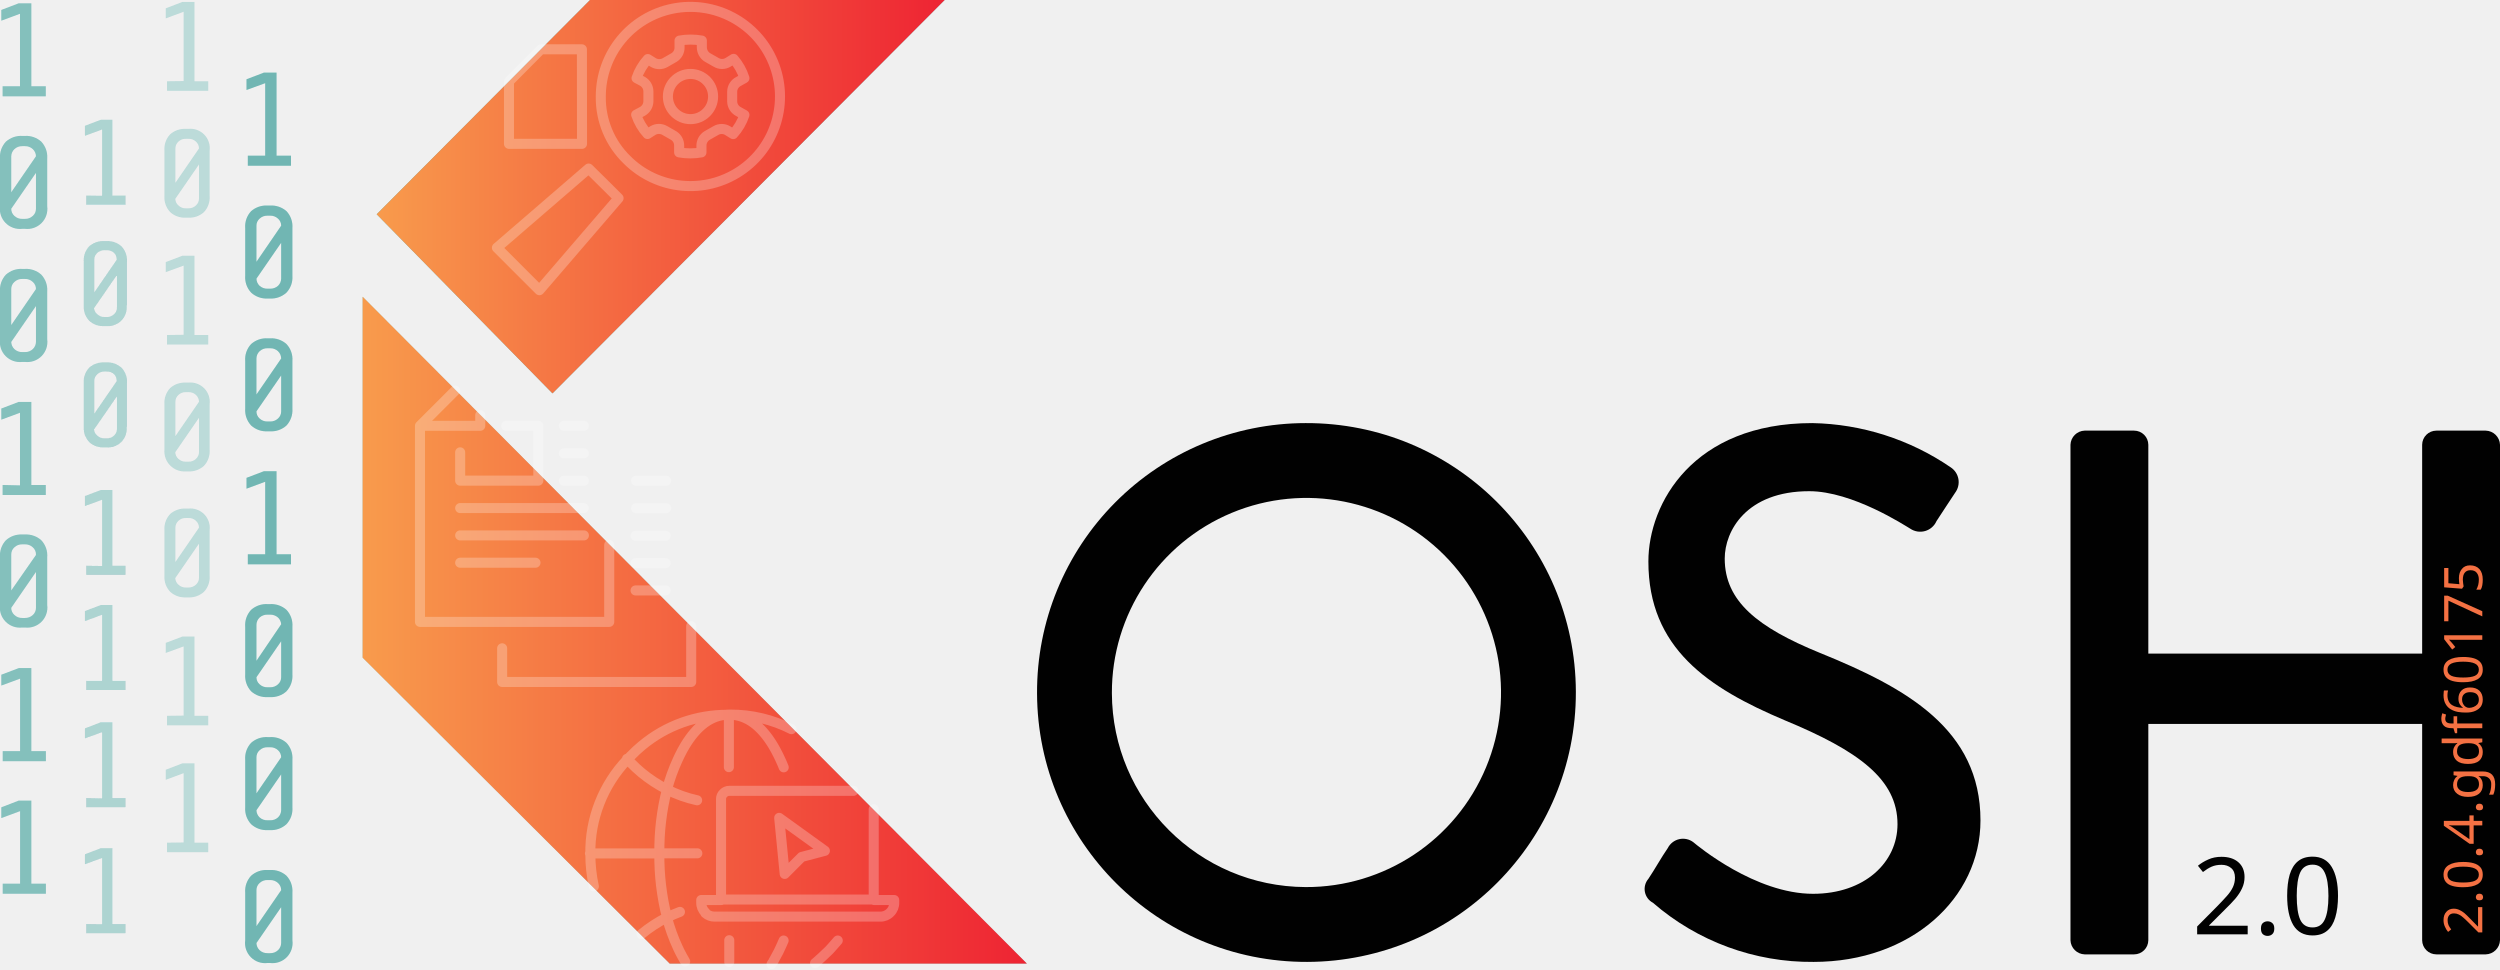
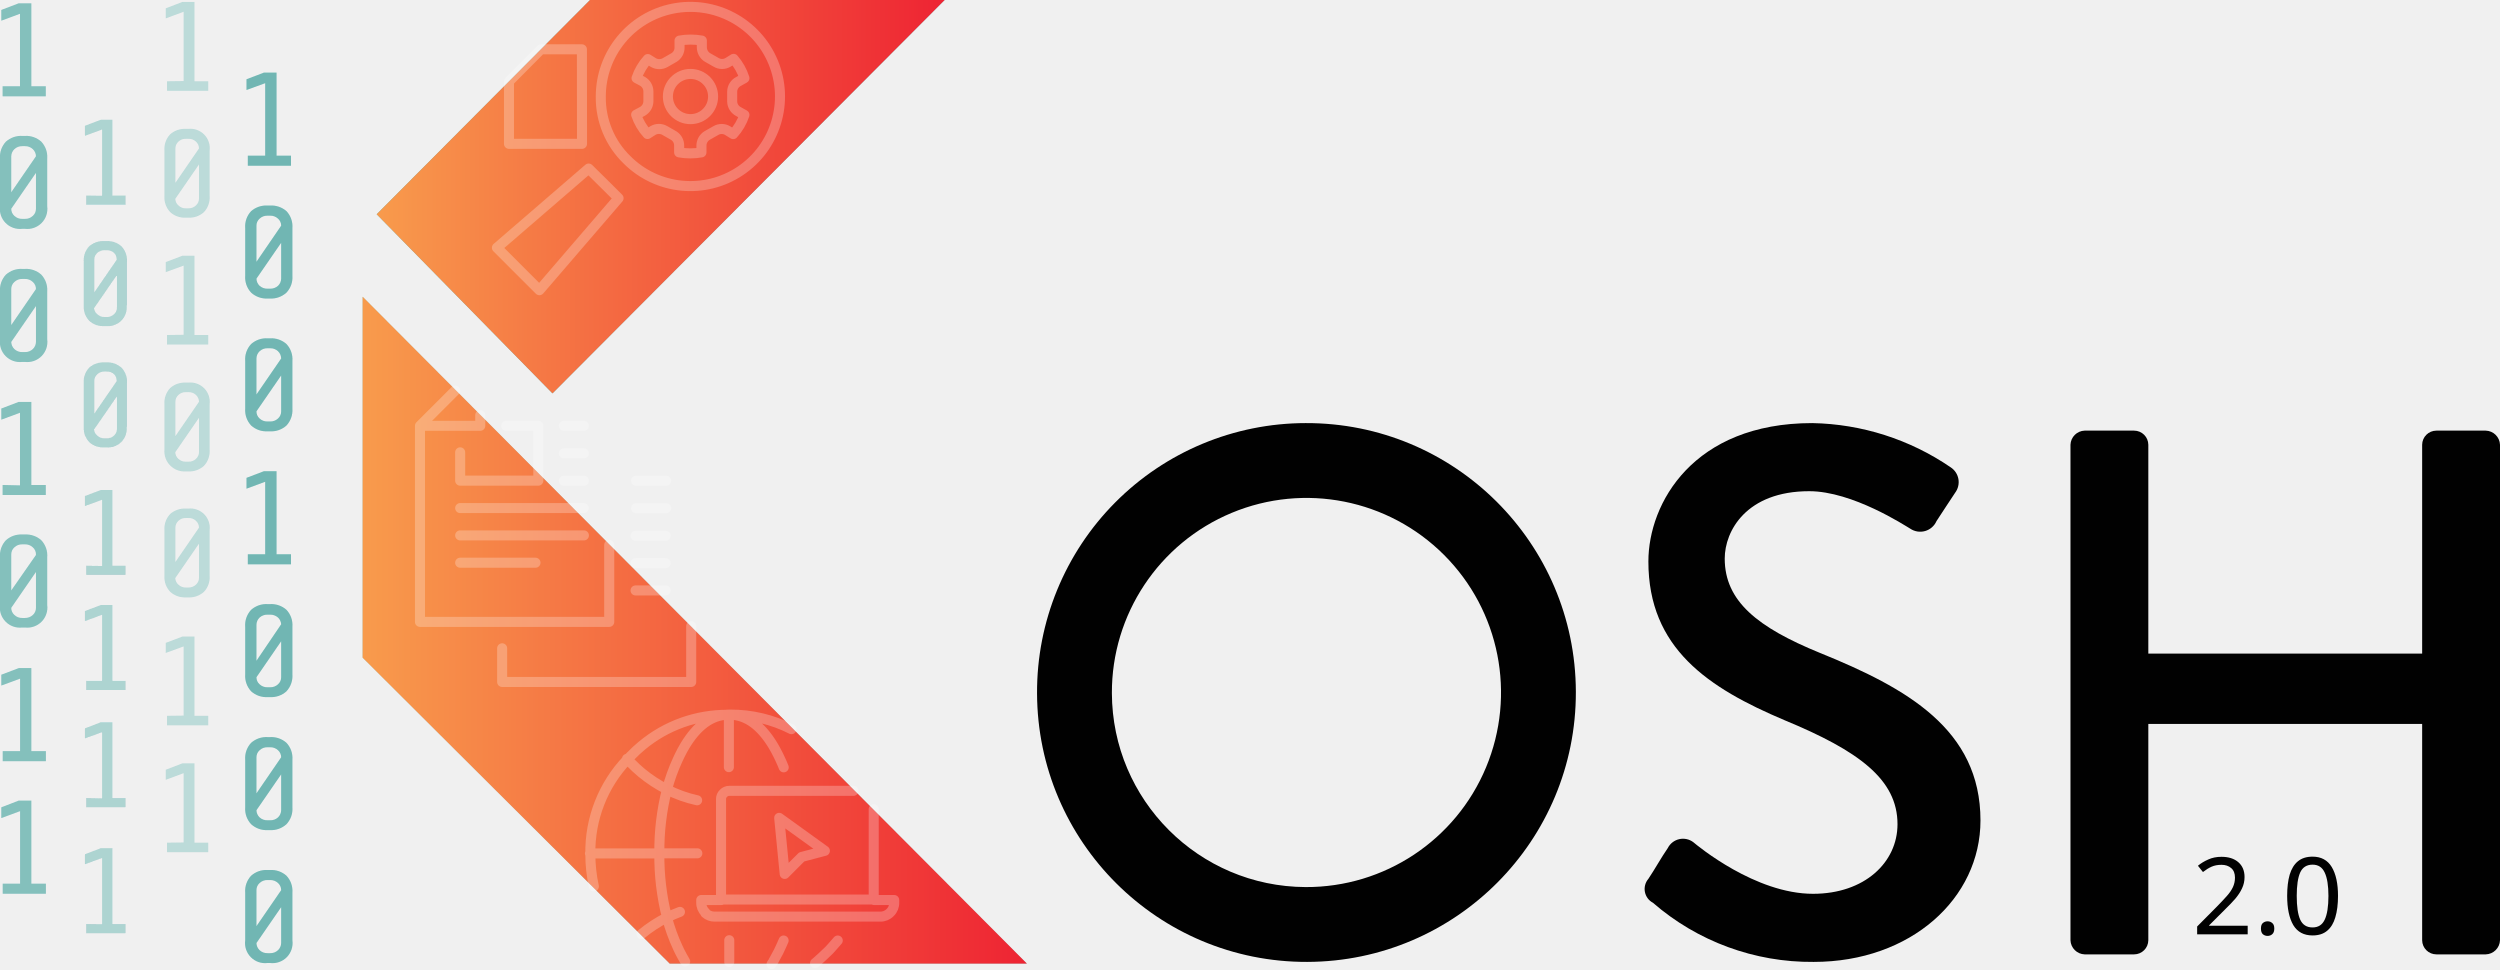
<svg xmlns="http://www.w3.org/2000/svg" xmlns:xlink="http://www.w3.org/1999/xlink" viewBox="0 0 248.88 96.48" version="1.1" id="svg4966">
  <defs id="defs4779">
    <style id="style4771">.cls-1{isolation:isolate;}.cls-2{fill:#010101;}.cls-10,.cls-12,.cls-3{fill:#afdedc;}.cls-10,.cls-11,.cls-12,.cls-13,.cls-3,.cls-9{mix-blend-mode:multiply;}.cls-4{fill:url(#New_Gradient_Swatch_copy_3);}.cls-5{fill:url(#New_Gradient_Swatch_copy_3-2);}.cls-6{opacity:0.25;}.cls-7,.cls-8{fill:none;stroke:#fff;stroke-linecap:round;stroke-linejoin:round;}.cls-7{fill-rule:evenodd;}.cls-10{opacity:0.7;}.cls-11,.cls-12{opacity:0.5;}.cls-13{opacity:0.65;}</style>
    <linearGradient id="New_Gradient_Swatch_copy_3" x1="37.5" y1="19.58" x2="94.04" y2="19.58" gradientUnits="userSpaceOnUse">
      <stop offset="0" stop-color="#f89b4c" id="stop4773" />
      <stop offset="1" stop-color="#ee2433" id="stop4775" />
    </linearGradient>
    <linearGradient id="New_Gradient_Swatch_copy_3-2" x1="36.1" y1="62.73" x2="102.23" y2="62.73" xlink:href="#New_Gradient_Swatch_copy_3" />
    <linearGradient xlink:href="#New_Gradient_Swatch_copy_3" id="linearGradient4972" gradientUnits="userSpaceOnUse" x1="37.5" y1="19.58" x2="94.04" y2="19.58" />
  </defs>
  <path class="cls-2" d="m 129.98,42.12 a 26.82,26.82 0 1 1 -26.74,26.89 26.77,26.77 0 0 1 26.74,-26.89 z m 0,46.19 a 19.37,19.37 0 1 0 -19.29,-19.3 19.37,19.37 0 0 0 19.29,19.3 z" id="path4781" style="isolation:isolate;fill:#010101" />
  <path class="cls-2" d="m 164.1,87.49 c 0.67,-1 1.26,-2.09 1.93,-3.06 a 1.7,1.7 0 0 1 2.54,-0.59 c 0.44,0.37 6.18,5.14 11.92,5.14 5.14,0 8.41,-3.13 8.41,-6.93 0,-4.47 -3.87,-7.3 -11.24,-10.35 -7.6,-3.21 -13.56,-7.16 -13.56,-15.8 0,-5.81 4.47,-13.78 16.31,-13.78 a 25.21,25.21 0 0 1 13.78,4.4 1.76,1.76 0 0 1 0.45,2.53 c -0.6,0.89 -1.27,1.94 -1.86,2.83 a 1.77,1.77 0 0 1 -2.61,0.75 c -0.52,-0.3 -5.74,-3.73 -10.06,-3.73 -6.25,0 -8.41,3.95 -8.41,6.71 0,4.24 3.27,6.85 9.46,9.38 8.64,3.5 16,7.6 16,16.69 0,7.75 -6.92,14.08 -16.61,14.08 a 24.07,24.07 0 0 1 -16,-5.89 1.55,1.55 0 0 1 -0.45,-2.38 z" id="path4783" style="isolation:isolate;fill:#010101" />
  <polygon class="cls-3" points="36.1,29.54 36.1,65.47 66.67,95.93 102.23,95.93 " id="polygon4793" style="isolation:isolate;mix-blend-mode:multiply;fill:#afdedc" />
  <polygon class="cls-3" points="55,39.16 94.04,0 58.74,0 37.5,21.33 " id="polygon4795" style="isolation:isolate;mix-blend-mode:multiply;fill:#afdedc" />
  <polygon class="cls-3" points="55,39.16 94.04,0 58.74,0 37.5,21.33 " id="polygon4797" style="isolation:isolate;mix-blend-mode:multiply;fill:#afdedc" />
  <polygon class="cls-4" points="55,39.16 94.04,0 58.74,0 37.5,21.33 " id="polygon4799" style="isolation:isolate;fill:url(#linearGradient4972)" />
  <polygon class="cls-5" points="36.1,29.54 36.1,65.47 66.67,95.93 102.23,95.93 " id="polygon4801" style="isolation:isolate;fill:url(#New_Gradient_Swatch_copy_3-2)" />
  <g class="cls-6" id="g4805" style="opacity:0.25;isolation:isolate">
    <path class="cls-7" d="m 140,443.25 v 2.82 h 7.78 v -5.46 h -3.2 m 7.74,5.47 h -2 m 0,-2.73 h 2 m 0,-2.74 h -2 M 140,448.8 h 12.3 M 142,439.55 v 1.06 h -6 v 19.52 h 18.84 v -7.67 M 136,440.61 l 3.51,-3.51 m 18,11.71 h 3 m 0,-2.73 h -3 m -13.33,16.68 v 3.35 H 163 v -5.56 m -23,-6.31 h 7.5 m 4.82,-2.72 H 140 m 20.46,5.48 h -3 m 0,-2.72 h 3 m 0,-2.72 h -3" transform="translate(-94.19,-398.22)" id="path4803" style="fill:none;fill-rule:evenodd;stroke:#ffffff;stroke-linecap:round;stroke-linejoin:round" />
  </g>
  <g class="cls-6" id="g4815" style="opacity:0.25;isolation:isolate">
    <polygon class="cls-8" points="50.67,8.11 50.67,14.32 57.94,14.32 57.93,4.91 53.85,4.91 " id="polygon4807" style="fill:none;stroke:#ffffff;stroke-linecap:round;stroke-linejoin:round" />
    <path class="cls-8" d="m 154.27,416.46 -1.48,-1.46 -9.13,7.88 v 0 l 4.23,4.23 v 0 l 7.88,-9.16 z" transform="translate(-94.19,-398.22)" id="path4809" style="fill:none;stroke:#ffffff;stroke-linecap:round;stroke-linejoin:round" />
    <path class="cls-8" d="m 156.62,414.14 a 8.92,8.92 0 1 0 -2.62,-6.31 8.6,8.6 0 0 0 2.62,6.31 z m 1.54,-7.82 -0.6,-0.32 a 5.42,5.42 0 0 1 1.12,-1.9 l 0.56,0.35 a 1.17,1.17 0 0 0 1.17,0 l 0.89,-0.51 a 1.15,1.15 0 0 0 0.54,-1 v -0.68 a 6.21,6.21 0 0 1 2.22,0 v 0.67 a 1.19,1.19 0 0 0 0.55,1 l 0.88,0.5 a 1.15,1.15 0 0 0 1.17,0 l 0.56,-0.35 a 5.4,5.4 0 0 1 1.08,1.92 l -0.59,0.33 a 1.16,1.16 0 0 0 -0.63,1 v 1 a 1.16,1.16 0 0 0 0.63,1 l 0.59,0.33 a 5.4,5.4 0 0 1 -1.12,1.91 l -0.56,-0.35 a 1.15,1.15 0 0 0 -1.17,0 l -0.88,0.5 a 1.18,1.18 0 0 0 -0.55,1 v 0.67 a 6.21,6.21 0 0 1 -2.22,0 v -0.67 a 1.15,1.15 0 0 0 -0.54,-1 l -0.89,-0.51 a 1.17,1.17 0 0 0 -1.17,0 l -0.55,0.35 a 5.38,5.38 0 0 1 -1.13,-1.92 l 0.6,-0.32 a 1.17,1.17 0 0 0 0.62,-1 v -1 a 1.17,1.17 0 0 0 -0.58,-1 z" transform="translate(-94.19,-398.22)" id="path4811" style="fill:none;stroke:#ffffff;stroke-linecap:round;stroke-linejoin:round" />
    <path class="cls-8" d="m 162.93,410.08 a 2.25,2.25 0 0 0 2.25,-2.25 2.25,2.25 0 1 0 -4.5,0 2.25,2.25 0 0 0 2.25,2.25 z" transform="translate(-94.19,-398.22)" id="path4813" style="fill:none;stroke:#ffffff;stroke-linecap:round;stroke-linejoin:round" />
  </g>
  <g class="cls-6" id="g4819" style="opacity:0.25;isolation:isolate">
    <path class="cls-7" d="m 166.75,474.59 v -5.22 h -0.16 c -1.6,0.06 -3,1.09 -4.2,3.07 -0.18,0.3 -0.36,0.63 -0.54,1 l -0.18,0.38 a 18.09,18.09 0 0 0 -1.08,3 12.61,12.61 0 0 0 3,1.07 m 3.14,-8.53 h 0.16 a 13.34,13.34 0 0 1 6.09,1.45 m 6.17,6.14 h -12.37 a 0.79,0.79 0 0 0 -0.57,0.25 0.76,0.76 0 0 0 -0.24,0.57 v 10 h 15.2 v -9 m -7.17,4.76 -1.69,1.69 -0.55,-5.58 4.55,3.28 z m -7.05,-14.16 c 1.6,0.06 3,1.09 4.2,3.07 0.18,0.3 0.36,0.63 0.54,1 l 0.18,0.38 c 0.12,0.26 0.24,0.52 0.34,0.79 m -18.9,11.85 a 14.8,14.8 0 0 1 -0.35,-3.23 v 0 a 13.32,13.32 0 0 1 3.68,-9.4 l 0.37,-0.38 a 14.06,14.06 0 0 1 1.08,-1 13.22,13.22 0 0 1 8.54,-3.07 M 161.88,489 a 12.26,12.26 0 0 0 -1.29,0.56 17.67,17.67 0 0 0 1.08,3 l 0.18,0.38 c 0.18,0.35 0.36,0.68 0.55,1 m -4.35,-2.73 a 13.68,13.68 0 0 1 2.54,-1.66 24.73,24.73 0 0 1 -0.76,-6.37 h -6.91 m 7.67,-6.38 a 24.78,24.78 0 0 0 -0.76,6.37 h 3.78 m -7,-9.41 0.37,0.39 a 14.06,14.06 0 0 0 1.08,1 13.68,13.68 0 0 0 2.54,1.66 m 10.4,17.39 0.08,-0.12 a 0.41,0.41 0 0 1 0.07,-0.11 q 0.27,-0.47 0.54,-1 l 0.18,-0.38 c 0.12,-0.24 0.22,-0.49 0.33,-0.74 m 5.39,0 c -0.21,0.25 -0.43,0.5 -0.65,0.74 -0.22,0.24 -0.24,0.26 -0.37,0.38 q -0.53,0.52 -1.08,1 l -0.16,0.13 M 166,487.82 h -2 v 0.24 a 1.31,1.31 0 0 0 0.41,1 v 0.06 a 1.34,1.34 0 0 0 0.92,0.35 h 16.48 a 1.32,1.32 0 0 0 1,-0.41 1.3,1.3 0 0 0 0.4,-1 v -0.24 h -2 m -14.42,4 V 494" transform="translate(-94.19,-398.22)" id="path4817" style="fill:none;fill-rule:evenodd;stroke:#ffffff;stroke-linecap:round;stroke-linejoin:round" />
  </g>
  <g class="cls-9" id="g4835" style="isolation:isolate;mix-blend-mode:multiply">
    <path class="cls-3" d="m 94.45,406.81 v 1 h 4.3 v -1 h -1.44 v -8.26 h -1.26 l -1.73,0.66 v 1.07 l 1.86,-0.69 v 7.22 z" transform="translate(-94.19,-398.22)" id="path4821" style="mix-blend-mode:multiply;fill:#afdedc" />
    <path class="cls-3" d="M 98.89,418.78 V 414 a 2.21,2.21 0 0 0 -0.59,-1.68 2.26,2.26 0 0 0 -1.63,-0.57 h -0.26 a 2.26,2.26 0 0 0 -1.63,0.57 2.21,2.21 0 0 0 -0.59,1.68 v 4.76 a 2,2 0 0 0 2.22,2.24 h 0.26 a 2,2 0 0 0 2.22,-2.25 z m -1.12,-5 -2.46,3.58 v -3.58 a 1,1 0 0 1 0.31,-0.71 1.09,1.09 0 0 1 0.79,-0.3 h 0.26 a 1.09,1.09 0 0 1 0.79,0.3 1,1 0 0 1 0.31,0.7 z m -2.46,5.22 2.46,-3.57 V 419 a 0.93,0.93 0 0 1 -0.31,0.71 1.09,1.09 0 0 1 -0.79,0.3 h -0.26 a 1.09,1.09 0 0 1 -0.79,-0.3 0.93,0.93 0 0 1 -0.31,-0.71 z" transform="translate(-94.19,-398.22)" id="path4823" style="mix-blend-mode:multiply;fill:#afdedc" />
    <path class="cls-3" d="m 98.89,432 v -4.76 a 2.21,2.21 0 0 0 -0.59,-1.68 2.26,2.26 0 0 0 -1.63,-0.57 h -0.26 a 2.26,2.26 0 0 0 -1.63,0.57 2.21,2.21 0 0 0 -0.59,1.68 V 432 a 2,2 0 0 0 2.22,2.25 h 0.26 A 2,2 0 0 0 98.89,432 Z m -1.12,-5 -2.46,3.58 V 427 a 0.93,0.93 0 0 1 0.31,-0.71 1.09,1.09 0 0 1 0.79,-0.3 h 0.26 a 1.09,1.09 0 0 1 0.79,0.3 0.93,0.93 0 0 1 0.31,0.71 z m -2.46,5.26 2.46,-3.57 v 3.57 a 1,1 0 0 1 -0.31,0.71 1.09,1.09 0 0 1 -0.79,0.3 h -0.26 a 1.09,1.09 0 0 1 -0.79,-0.3 1,1 0 0 1 -0.31,-0.71 z" transform="translate(-94.19,-398.22)" id="path4825" style="mix-blend-mode:multiply;fill:#afdedc" />
    <path class="cls-3" d="m 94.45,446.5 v 1 h 4.3 v -1 h -1.44 v -8.27 h -1.26 l -1.73,0.66 V 440 l 1.86,-0.69 v 7.23 z" transform="translate(-94.19,-398.22)" id="path4827" style="mix-blend-mode:multiply;fill:#afdedc" />
    <path class="cls-3" d="m 98.89,458.47 v -4.76 A 2.21,2.21 0 0 0 98.3,452 2.26,2.26 0 0 0 96.67,451.43 h -0.26 a 2.26,2.26 0 0 0 -1.63,0.57 2.21,2.21 0 0 0 -0.59,1.68 v 4.76 a 2,2 0 0 0 2.22,2.25 h 0.26 a 2,2 0 0 0 2.22,-2.25 z m -1.12,-5 -2.46,3.53 v -3.58 a 0.93,0.93 0 0 1 0.31,-0.71 1.09,1.09 0 0 1 0.79,-0.3 h 0.26 a 1.09,1.09 0 0 1 0.79,0.3 0.93,0.93 0 0 1 0.31,0.75 z m -2.46,5.26 2.46,-3.57 v 3.57 a 0.93,0.93 0 0 1 -0.31,0.71 1.09,1.09 0 0 1 -0.79,0.3 h -0.26 a 1.09,1.09 0 0 1 -0.79,-0.3 0.93,0.93 0 0 1 -0.31,-0.72 z" transform="translate(-94.19,-398.22)" id="path4829" style="mix-blend-mode:multiply;fill:#afdedc" />
    <path class="cls-3" d="m 94.46,473 v 1 h 4.3 v -1 h -1.45 v -8.27 h -1.25 l -1.74,0.66 v 1.08 l 1.87,-0.69 V 473 Z" transform="translate(-94.19,-398.22)" id="path4831" style="mix-blend-mode:multiply;fill:#afdedc" />
    <path class="cls-3" d="m 94.46,486.19 v 1 h 4.3 v -1 h -1.45 v -8.27 h -1.25 l -1.74,0.67 v 1.07 l 1.87,-0.69 v 7.22 z" transform="translate(-94.19,-398.22)" id="path4833" style="mix-blend-mode:multiply;fill:#afdedc" />
  </g>
  <g class="cls-9" id="g4851" style="isolation:isolate;mix-blend-mode:multiply">
    <path class="cls-3" d="m 118.86,413.72 v 1 h 4.3 v -1 h -1.44 v -8.27 h -1.26 l -1.73,0.66 v 1.07 l 1.86,-0.68 v 7.22 z" transform="translate(-94.19,-398.22)" id="path4837" style="mix-blend-mode:multiply;fill:#afdedc" />
    <path class="cls-3" d="m 123.3,425.69 v -4.77 a 2.21,2.21 0 0 0 -0.59,-1.68 2.3,2.3 0 0 0 -1.63,-0.56 h -0.26 a 2.3,2.3 0 0 0 -1.63,0.56 2.21,2.21 0 0 0 -0.59,1.68 v 4.77 a 2.2,2.2 0 0 0 0.6,1.67 2.26,2.26 0 0 0 1.62,0.58 h 0.26 a 2.26,2.26 0 0 0 1.62,-0.58 2.2,2.2 0 0 0 0.6,-1.67 z m -1.12,-5 -2.46,3.59 v -3.59 a 0.91,0.91 0 0 1 0.31,-0.7 1.09,1.09 0 0 1 0.79,-0.3 h 0.26 a 1.09,1.09 0 0 1 0.79,0.3 0.91,0.91 0 0 1 0.31,0.68 z m -2.46,5.27 2.46,-3.57 v 3.57 a 1,1 0 0 1 -0.31,0.71 1.13,1.13 0 0 1 -0.79,0.29 h -0.26 a 1.13,1.13 0 0 1 -0.79,-0.29 1,1 0 0 1 -0.31,-0.73 z" transform="translate(-94.19,-398.22)" id="path4839" style="mix-blend-mode:multiply;fill:#afdedc" />
    <path class="cls-3" d="m 123.3,438.91 v -4.76 a 2.21,2.21 0 0 0 -0.59,-1.68 2.26,2.26 0 0 0 -1.63,-0.57 h -0.26 a 2.26,2.26 0 0 0 -1.63,0.57 2.21,2.21 0 0 0 -0.59,1.68 v 4.76 a 2.23,2.23 0 0 0 0.6,1.68 2.26,2.26 0 0 0 1.62,0.57 h 0.26 a 2.26,2.26 0 0 0 1.62,-0.57 2.23,2.23 0 0 0 0.6,-1.68 z m -1.12,-5 -2.46,3.58 v -3.59 a 1,1 0 0 1 0.31,-0.71 1.09,1.09 0 0 1 0.79,-0.3 h 0.26 a 1.09,1.09 0 0 1 0.79,0.3 1,1 0 0 1 0.31,0.71 z m -2.46,5.26 2.46,-3.57 v 3.57 a 0.93,0.93 0 0 1 -0.31,0.71 1.09,1.09 0 0 1 -0.79,0.3 h -0.26 a 1.09,1.09 0 0 1 -0.79,-0.3 0.93,0.93 0 0 1 -0.31,-0.72 z" transform="translate(-94.19,-398.22)" id="path4841" style="mix-blend-mode:multiply;fill:#afdedc" />
    <path class="cls-3" d="m 118.86,453.4 v 1 h 4.3 v -1 h -1.44 v -8.27 h -1.26 l -1.73,0.66 v 1.08 l 1.86,-0.69 v 7.22 z" transform="translate(-94.19,-398.22)" id="path4843" style="mix-blend-mode:multiply;fill:#afdedc" />
    <path class="cls-3" d="m 123.3,465.37 v -4.76 a 2.21,2.21 0 0 0 -0.59,-1.68 2.26,2.26 0 0 0 -1.63,-0.57 h -0.26 a 2.26,2.26 0 0 0 -1.63,0.57 2.21,2.21 0 0 0 -0.59,1.68 v 4.76 a 2.23,2.23 0 0 0 0.6,1.68 2.26,2.26 0 0 0 1.62,0.57 h 0.26 a 2.26,2.26 0 0 0 1.62,-0.57 2.23,2.23 0 0 0 0.6,-1.68 z m -1.12,-5 -2.46,3.63 v -3.59 a 1,1 0 0 1 0.31,-0.71 1.13,1.13 0 0 1 0.79,-0.29 h 0.26 a 1.13,1.13 0 0 1 0.79,0.29 1,1 0 0 1 0.31,0.66 z m -2.46,5.27 2.46,-3.58 v 3.58 a 0.91,0.91 0 0 1 -0.31,0.7 1.09,1.09 0 0 1 -0.79,0.3 h -0.26 a 1.09,1.09 0 0 1 -0.79,-0.3 0.91,0.91 0 0 1 -0.31,-0.71 z" transform="translate(-94.19,-398.22)" id="path4845" style="mix-blend-mode:multiply;fill:#afdedc" />
    <path class="cls-3" d="m 123.3,478.61 v -4.76 a 2.21,2.21 0 0 0 -0.59,-1.68 2.26,2.26 0 0 0 -1.63,-0.57 h -0.26 a 2.26,2.26 0 0 0 -1.63,0.57 2.21,2.21 0 0 0 -0.59,1.68 v 4.76 a 2.2,2.2 0 0 0 0.6,1.67 2.26,2.26 0 0 0 1.62,0.58 h 0.26 a 2.26,2.26 0 0 0 1.62,-0.58 2.2,2.2 0 0 0 0.6,-1.67 z m -1.12,-5 -2.46,3.59 v -3.59 a 0.93,0.93 0 0 1 0.31,-0.7 1.09,1.09 0 0 1 0.79,-0.3 h 0.26 a 1.09,1.09 0 0 1 0.79,0.3 0.93,0.93 0 0 1 0.31,0.68 z m -2.46,5.27 2.46,-3.57 v 3.57 a 1,1 0 0 1 -0.31,0.71 1.09,1.09 0 0 1 -0.79,0.29 h -0.26 a 1.09,1.09 0 0 1 -0.79,-0.29 1,1 0 0 1 -0.31,-0.73 z" transform="translate(-94.19,-398.22)" id="path4847" style="mix-blend-mode:multiply;fill:#afdedc" />
    <path class="cls-3" d="m 123.3,491.84 v -4.76 a 2.21,2.21 0 0 0 -0.59,-1.68 2.26,2.26 0 0 0 -1.63,-0.57 h -0.26 a 2.26,2.26 0 0 0 -1.63,0.57 2.21,2.21 0 0 0 -0.59,1.68 v 4.76 a 2,2 0 0 0 2.22,2.25 h 0.26 a 2,2 0 0 0 2.22,-2.25 z m -1.12,-5 -2.46,3.58 v -3.58 a 0.93,0.93 0 0 1 0.31,-0.71 1.09,1.09 0 0 1 0.79,-0.3 h 0.26 a 1.09,1.09 0 0 1 0.79,0.3 0.93,0.93 0 0 1 0.31,0.7 z m -2.46,5.26 2.46,-3.57 v 3.57 a 1,1 0 0 1 -0.31,0.71 1.09,1.09 0 0 1 -0.79,0.3 h -0.26 a 1.09,1.09 0 0 1 -0.79,-0.3 1,1 0 0 1 -0.31,-0.72 z" transform="translate(-94.19,-398.22)" id="path4849" style="mix-blend-mode:multiply;fill:#afdedc" />
  </g>
  <path class="cls-10" d="m 16.63,8.09 v 0.95 h 4.1 V 8.09 h -1.37 v -7.9 h -1.2 L 16.5,0.83 v 1 l 1.78,-0.66 v 6.9 z" id="path4853" style="opacity:0.7;isolation:isolate;mix-blend-mode:multiply;fill:#afdedc" />
  <path class="cls-10" d="M 20.87,19.53 V 14.98 A 1.93,1.93 0 0 0 18.75,12.83 H 18.5 a 2.18,2.18 0 0 0 -1.56,0.54 2.14,2.14 0 0 0 -0.57,1.61 v 4.55 a 2.11,2.11 0 0 0 0.58,1.59 2.13,2.13 0 0 0 1.55,0.55 h 0.25 a 2.15,2.15 0 0 0 1.55,-0.55 2.1,2.1 0 0 0 0.57,-1.59 z m -1.06,-4.75 -2.35,3.42 v -3.42 a 0.91,0.91 0 0 1 0.3,-0.68 1,1 0 0 1 0.75,-0.28 h 0.25 a 1,1 0 0 1 0.75,0.28 0.91,0.91 0 0 1 0.3,0.68 z m -2.35,5 2.35,-3.41 v 3.41 a 0.89,0.89 0 0 1 -0.3,0.67 1.05,1.05 0 0 1 -0.75,0.29 h -0.25 a 1,1 0 0 1 -0.75,-0.29 0.89,0.89 0 0 1 -0.31,-0.67 z" id="path4855" style="opacity:0.7;isolation:isolate;mix-blend-mode:multiply;fill:#afdedc" />
  <path class="cls-10" d="m 16.63,33.35 v 0.95 h 4.1 v -0.95 h -1.37 v -7.89 h -1.2 l -1.66,0.63 v 1 l 1.78,-0.65 v 6.89 z" id="path4857" style="opacity:0.7;isolation:isolate;mix-blend-mode:multiply;fill:#afdedc" />
  <path class="cls-10" d="M 20.87,44.78 V 40.24 A 1.93,1.93 0 0 0 18.75,38.09 H 18.5 a 2.18,2.18 0 0 0 -1.56,0.54 2.14,2.14 0 0 0 -0.57,1.61 v 4.54 a 2,2 0 0 0 2.13,2.15 h 0.25 a 2.15,2.15 0 0 0 1.55,-0.55 2.11,2.11 0 0 0 0.57,-1.6 z M 19.81,40 17.46,43.42 V 40 a 0.91,0.91 0 0 1 0.3,-0.68 1,1 0 0 1 0.75,-0.28 h 0.25 a 1,1 0 0 1 0.75,0.28 0.91,0.91 0 0 1 0.3,0.68 z m -2.35,5 2.35,-3.41 V 45 a 0.9,0.9 0 0 1 -0.3,0.68 1,1 0 0 1 -0.75,0.28 h -0.25 a 1,1 0 0 1 -0.75,-0.28 0.9,0.9 0 0 1 -0.31,-0.66 z" id="path4859" style="opacity:0.7;isolation:isolate;mix-blend-mode:multiply;fill:#afdedc" />
  <path class="cls-10" d="m 16.63,71.26 v 0.95 h 4.1 v -0.95 h -1.37 v -7.89 h -1.2 L 16.5,64 v 1 l 1.78,-0.65 v 6.89 z" id="path4861" style="opacity:0.7;isolation:isolate;mix-blend-mode:multiply;fill:#afdedc" />
  <path class="cls-10" d="M 20.87,57.32 V 52.78 A 1.93,1.93 0 0 0 18.75,50.63 H 18.5 a 2.18,2.18 0 0 0 -1.56,0.54 2.14,2.14 0 0 0 -0.57,1.61 v 4.55 a 2.09,2.09 0 0 0 0.58,1.59 2.13,2.13 0 0 0 1.55,0.55 h 0.25 a 2.15,2.15 0 0 0 1.55,-0.55 2.09,2.09 0 0 0 0.57,-1.6 z m -1.06,-4.79 -2.35,3.42 v -3.42 a 0.91,0.91 0 0 1 0.3,-0.68 1,1 0 0 1 0.75,-0.28 h 0.25 a 1,1 0 0 1 0.75,0.28 0.91,0.91 0 0 1 0.3,0.68 z m -2.35,5 2.35,-3.41 v 3.41 a 0.89,0.89 0 0 1 -0.3,0.67 1.05,1.05 0 0 1 -0.75,0.29 H 18.51 A 1,1 0 0 1 17.76,58.2 0.89,0.89 0 0 1 17.45,57.56 Z" id="path4863" style="opacity:0.7;isolation:isolate;mix-blend-mode:multiply;fill:#afdedc" />
  <path class="cls-10" d="m 16.63,83.89 v 0.95 h 4.1 v -0.95 h -1.37 v -7.9 h -1.2 l -1.66,0.64 v 1 l 1.78,-0.66 v 6.9 z" id="path4865" style="opacity:0.7;isolation:isolate;mix-blend-mode:multiply;fill:#afdedc" />
  <g class="cls-11" id="g4881" style="opacity:0.5;isolation:isolate;mix-blend-mode:multiply">
    <path class="cls-12" d="m 102.77,417.69 v 0.91 h 3.92 v -0.91 h -1.31 v -7.55 h -1.15 l -1.58,0.6 v 1 l 1.7,-0.63 v 6.6 z" transform="translate(-94.19,-398.22)" id="path4867" style="opacity:0.5;mix-blend-mode:multiply;fill:#afdedc" />
    <path class="cls-12" d="m 106.83,428.63 v -4.35 a 2,2 0 0 0 -0.55,-1.54 2.07,2.07 0 0 0 -1.48,-0.52 h -0.24 a 2.09,2.09 0 0 0 -1.49,0.52 2,2 0 0 0 -0.54,1.54 v 4.35 a 2,2 0 0 0 0.55,1.53 2,2 0 0 0 1.48,0.52 h 0.24 a 1.86,1.86 0 0 0 2,-2.05 z m -1,-4.58 -2.25,3.27 v -3.27 a 0.87,0.87 0 0 1 0.29,-0.65 1,1 0 0 1 0.72,-0.27 h 0.24 a 1,1 0 0 1 0.72,0.27 0.86,0.86 0 0 1 0.25,0.65 z m -2.25,4.81 2.25,-3.26 v 3.26 a 0.84,0.84 0 0 1 -0.28,0.64 1,1 0 0 1 -0.72,0.28 h -0.24 a 1,1 0 0 1 -0.72,-0.28 0.85,0.85 0 0 1 -0.32,-0.64 z" transform="translate(-94.19,-398.22)" id="path4869" style="opacity:0.5;mix-blend-mode:multiply;fill:#afdedc" />
    <path class="cls-12" d="m 102.77,466 v 0.91 h 3.92 V 466 h -1.31 v -7.55 h -1.15 l -1.58,0.6 v 1 l 1.7,-0.63 V 466 Z" transform="translate(-94.19,-398.22)" id="path4871" style="opacity:0.5;mix-blend-mode:multiply;fill:#afdedc" />
    <path class="cls-12" d="m 102.77,490.21 v 0.91 h 3.92 v -0.91 h -1.31 v -7.55 h -1.15 l -1.58,0.6 v 1 l 1.7,-0.63 v 6.6 z" transform="translate(-94.19,-398.22)" id="path4873" style="opacity:0.5;mix-blend-mode:multiply;fill:#afdedc" />
    <path class="cls-12" d="m 102.77,454.54 v 0.91 h 3.92 v -0.91 h -1.31 V 447 h -1.15 l -1.58,0.6 v 1 l 1.7,-0.63 v 6.6 z" transform="translate(-94.19,-398.22)" id="path4875" style="opacity:0.5;mix-blend-mode:multiply;fill:#afdedc" />
    <path class="cls-12" d="m 106.83,440.71 v -4.35 a 2,2 0 0 0 -0.55,-1.54 2.07,2.07 0 0 0 -1.48,-0.52 h -0.24 a 2.09,2.09 0 0 0 -1.49,0.52 2,2 0 0 0 -0.54,1.54 v 4.35 a 2,2 0 0 0 0.55,1.53 2,2 0 0 0 1.48,0.52 h 0.24 a 1.86,1.86 0 0 0 2,-2.05 z m -1,-4.58 -2.25,3.27 v -3.27 a 0.87,0.87 0 0 1 0.29,-0.65 1,1 0 0 1 0.72,-0.27 h 0.24 a 1,1 0 0 1 0.72,0.27 0.86,0.86 0 0 1 0.25,0.65 z m -2.25,4.81 2.25,-3.26 v 3.26 a 0.84,0.84 0 0 1 -0.28,0.64 1,1 0 0 1 -0.72,0.28 h -0.24 a 1,1 0 0 1 -0.72,-0.28 0.85,0.85 0 0 1 -0.32,-0.64 z" transform="translate(-94.19,-398.22)" id="path4877" style="opacity:0.5;mix-blend-mode:multiply;fill:#afdedc" />
    <path class="cls-12" d="m 102.77,477.67 v 0.91 h 3.92 v -0.91 h -1.31 v -7.55 h -1.15 l -1.58,0.61 v 1 l 1.7,-0.62 v 6.59 z" transform="translate(-94.19,-398.22)" id="path4879" style="opacity:0.5;mix-blend-mode:multiply;fill:#afdedc" />
  </g>
  <g class="cls-11" id="g4897" style="opacity:0.5;isolation:isolate;mix-blend-mode:multiply">
    <path class="cls-12" d="m 102.77,417.69 v 0.91 h 3.92 v -0.91 h -1.31 v -7.55 h -1.15 l -1.58,0.6 v 1 l 1.7,-0.63 v 6.6 z" transform="translate(-94.19,-398.22)" id="path4883" style="opacity:0.5;mix-blend-mode:multiply;fill:#afdedc" />
    <path class="cls-12" d="m 106.83,428.63 v -4.35 a 2,2 0 0 0 -0.55,-1.54 2.07,2.07 0 0 0 -1.48,-0.52 h -0.24 a 2.09,2.09 0 0 0 -1.49,0.52 2,2 0 0 0 -0.54,1.54 v 4.35 a 2,2 0 0 0 0.55,1.53 2,2 0 0 0 1.48,0.52 h 0.24 a 1.86,1.86 0 0 0 2,-2.05 z m -1,-4.58 -2.25,3.27 v -3.27 a 0.87,0.87 0 0 1 0.29,-0.65 1,1 0 0 1 0.72,-0.27 h 0.24 a 1,1 0 0 1 0.72,0.27 0.86,0.86 0 0 1 0.25,0.65 z m -2.25,4.81 2.25,-3.26 v 3.26 a 0.84,0.84 0 0 1 -0.28,0.64 1,1 0 0 1 -0.72,0.28 h -0.24 a 1,1 0 0 1 -0.72,-0.28 0.85,0.85 0 0 1 -0.32,-0.64 z" transform="translate(-94.19,-398.22)" id="path4885" style="opacity:0.5;mix-blend-mode:multiply;fill:#afdedc" />
    <path class="cls-12" d="m 102.77,466 v 0.91 h 3.92 V 466 h -1.31 v -7.55 h -1.15 l -1.58,0.6 v 1 l 1.7,-0.63 V 466 Z" transform="translate(-94.19,-398.22)" id="path4887" style="opacity:0.5;mix-blend-mode:multiply;fill:#afdedc" />
    <path class="cls-12" d="m 102.77,490.21 v 0.91 h 3.92 v -0.91 h -1.31 v -7.55 h -1.15 l -1.58,0.6 v 1 l 1.7,-0.63 v 6.6 z" transform="translate(-94.19,-398.22)" id="path4889" style="opacity:0.5;mix-blend-mode:multiply;fill:#afdedc" />
    <path class="cls-12" d="m 102.77,454.54 v 0.91 h 3.92 v -0.91 h -1.31 V 447 h -1.15 l -1.58,0.6 v 1 l 1.7,-0.63 v 6.6 z" transform="translate(-94.19,-398.22)" id="path4891" style="opacity:0.5;mix-blend-mode:multiply;fill:#afdedc" />
    <path class="cls-12" d="m 106.83,440.71 v -4.35 a 2,2 0 0 0 -0.55,-1.54 2.07,2.07 0 0 0 -1.48,-0.52 h -0.24 a 2.09,2.09 0 0 0 -1.49,0.52 2,2 0 0 0 -0.54,1.54 v 4.35 a 2,2 0 0 0 0.55,1.53 2,2 0 0 0 1.48,0.52 h 0.24 a 1.86,1.86 0 0 0 2,-2.05 z m -1,-4.58 -2.25,3.27 v -3.27 a 0.87,0.87 0 0 1 0.29,-0.65 1,1 0 0 1 0.72,-0.27 h 0.24 a 1,1 0 0 1 0.72,0.27 0.86,0.86 0 0 1 0.25,0.65 z m -2.25,4.81 2.25,-3.26 v 3.26 a 0.84,0.84 0 0 1 -0.28,0.64 1,1 0 0 1 -0.72,0.28 h -0.24 a 1,1 0 0 1 -0.72,-0.28 0.85,0.85 0 0 1 -0.32,-0.64 z" transform="translate(-94.19,-398.22)" id="path4893" style="opacity:0.5;mix-blend-mode:multiply;fill:#afdedc" />
    <path class="cls-12" d="m 102.77,477.67 v 0.91 h 3.92 v -0.91 h -1.31 v -7.55 h -1.15 l -1.58,0.61 v 1 l 1.7,-0.62 v 6.59 z" transform="translate(-94.19,-398.22)" id="path4895" style="opacity:0.5;mix-blend-mode:multiply;fill:#afdedc" />
  </g>
  <g class="cls-11" id="g4913" style="opacity:0.5;isolation:isolate;mix-blend-mode:multiply">
    <path class="cls-12" d="m 102.77,417.69 v 0.91 h 3.92 v -0.91 h -1.31 v -7.55 h -1.15 l -1.58,0.6 v 1 l 1.7,-0.63 v 6.6 z" transform="translate(-94.19,-398.22)" id="path4899" style="opacity:0.5;mix-blend-mode:multiply;fill:#afdedc" />
    <path class="cls-12" d="m 106.83,428.63 v -4.35 a 2,2 0 0 0 -0.55,-1.54 2.07,2.07 0 0 0 -1.48,-0.52 h -0.24 a 2.09,2.09 0 0 0 -1.49,0.52 2,2 0 0 0 -0.54,1.54 v 4.35 a 2,2 0 0 0 0.55,1.53 2,2 0 0 0 1.48,0.52 h 0.24 a 1.86,1.86 0 0 0 2,-2.05 z m -1,-4.58 -2.25,3.27 v -3.27 a 0.87,0.87 0 0 1 0.29,-0.65 1,1 0 0 1 0.72,-0.27 h 0.24 a 1,1 0 0 1 0.72,0.27 0.86,0.86 0 0 1 0.25,0.65 z m -2.25,4.81 2.25,-3.26 v 3.26 a 0.84,0.84 0 0 1 -0.28,0.64 1,1 0 0 1 -0.72,0.28 h -0.24 a 1,1 0 0 1 -0.72,-0.28 0.85,0.85 0 0 1 -0.32,-0.64 z" transform="translate(-94.19,-398.22)" id="path4901" style="opacity:0.5;mix-blend-mode:multiply;fill:#afdedc" />
    <path class="cls-12" d="m 102.77,466 v 0.91 h 3.92 V 466 h -1.31 v -7.55 h -1.15 l -1.58,0.6 v 1 l 1.7,-0.63 V 466 Z" transform="translate(-94.19,-398.22)" id="path4903" style="opacity:0.5;mix-blend-mode:multiply;fill:#afdedc" />
    <path class="cls-12" d="m 102.77,490.21 v 0.91 h 3.92 v -0.91 h -1.31 v -7.55 h -1.15 l -1.58,0.6 v 1 l 1.7,-0.63 v 6.6 z" transform="translate(-94.19,-398.22)" id="path4905" style="opacity:0.5;mix-blend-mode:multiply;fill:#afdedc" />
    <path class="cls-12" d="m 102.77,454.54 v 0.91 h 3.92 v -0.91 h -1.31 V 447 h -1.15 l -1.58,0.6 v 1 l 1.7,-0.63 v 6.6 z" transform="translate(-94.19,-398.22)" id="path4907" style="opacity:0.5;mix-blend-mode:multiply;fill:#afdedc" />
    <path class="cls-12" d="m 106.83,440.71 v -4.35 a 2,2 0 0 0 -0.55,-1.54 2.07,2.07 0 0 0 -1.48,-0.52 h -0.24 a 2.09,2.09 0 0 0 -1.49,0.52 2,2 0 0 0 -0.54,1.54 v 4.35 a 2,2 0 0 0 0.55,1.53 2,2 0 0 0 1.48,0.52 h 0.24 a 1.86,1.86 0 0 0 2,-2.05 z m -1,-4.58 -2.25,3.27 v -3.27 a 0.87,0.87 0 0 1 0.29,-0.65 1,1 0 0 1 0.72,-0.27 h 0.24 a 1,1 0 0 1 0.72,0.27 0.86,0.86 0 0 1 0.25,0.65 z m -2.25,4.81 2.25,-3.26 v 3.26 a 0.84,0.84 0 0 1 -0.28,0.64 1,1 0 0 1 -0.72,0.28 h -0.24 a 1,1 0 0 1 -0.72,-0.28 0.85,0.85 0 0 1 -0.32,-0.64 z" transform="translate(-94.19,-398.22)" id="path4909" style="opacity:0.5;mix-blend-mode:multiply;fill:#afdedc" />
    <path class="cls-12" d="m 102.77,477.67 v 0.91 h 3.92 v -0.91 h -1.31 v -7.55 h -1.15 l -1.58,0.61 v 1 l 1.7,-0.62 v 6.59 z" transform="translate(-94.19,-398.22)" id="path4911" style="opacity:0.5;mix-blend-mode:multiply;fill:#afdedc" />
  </g>
  <g class="cls-11" id="g4929" style="opacity:0.5;isolation:isolate;mix-blend-mode:multiply">
    <path class="cls-12" d="m 102.77,417.69 v 0.91 h 3.92 v -0.91 h -1.31 v -7.55 h -1.15 l -1.58,0.6 v 1 l 1.7,-0.63 v 6.6 z" transform="translate(-94.19,-398.22)" id="path4915" style="opacity:0.5;mix-blend-mode:multiply;fill:#afdedc" />
    <path class="cls-12" d="m 106.83,428.63 v -4.35 a 2,2 0 0 0 -0.55,-1.54 2.07,2.07 0 0 0 -1.48,-0.52 h -0.24 a 2.09,2.09 0 0 0 -1.49,0.52 2,2 0 0 0 -0.54,1.54 v 4.35 a 2,2 0 0 0 0.55,1.53 2,2 0 0 0 1.48,0.52 h 0.24 a 1.86,1.86 0 0 0 2,-2.05 z m -1,-4.58 -2.25,3.27 v -3.27 a 0.87,0.87 0 0 1 0.29,-0.65 1,1 0 0 1 0.72,-0.27 h 0.24 a 1,1 0 0 1 0.72,0.27 0.86,0.86 0 0 1 0.25,0.65 z m -2.25,4.81 2.25,-3.26 v 3.26 a 0.84,0.84 0 0 1 -0.28,0.64 1,1 0 0 1 -0.72,0.28 h -0.24 a 1,1 0 0 1 -0.72,-0.28 0.85,0.85 0 0 1 -0.32,-0.64 z" transform="translate(-94.19,-398.22)" id="path4917" style="opacity:0.5;mix-blend-mode:multiply;fill:#afdedc" />
    <path class="cls-12" d="m 102.77,466 v 0.91 h 3.92 V 466 h -1.31 v -7.55 h -1.15 l -1.58,0.6 v 1 l 1.7,-0.63 V 466 Z" transform="translate(-94.19,-398.22)" id="path4919" style="opacity:0.5;mix-blend-mode:multiply;fill:#afdedc" />
    <path class="cls-12" d="m 102.77,490.21 v 0.91 h 3.92 v -0.91 h -1.31 v -7.55 h -1.15 l -1.58,0.6 v 1 l 1.7,-0.63 v 6.6 z" transform="translate(-94.19,-398.22)" id="path4921" style="opacity:0.5;mix-blend-mode:multiply;fill:#afdedc" />
    <path class="cls-12" d="m 102.77,454.54 v 0.91 h 3.92 v -0.91 h -1.31 V 447 h -1.15 l -1.58,0.6 v 1 l 1.7,-0.63 v 6.6 z" transform="translate(-94.19,-398.22)" id="path4923" style="opacity:0.5;mix-blend-mode:multiply;fill:#afdedc" />
    <path class="cls-12" d="m 106.83,440.71 v -4.35 a 2,2 0 0 0 -0.55,-1.54 2.07,2.07 0 0 0 -1.48,-0.52 h -0.24 a 2.09,2.09 0 0 0 -1.49,0.52 2,2 0 0 0 -0.54,1.54 v 4.35 a 2,2 0 0 0 0.55,1.53 2,2 0 0 0 1.48,0.52 h 0.24 a 1.86,1.86 0 0 0 2,-2.05 z m -1,-4.58 -2.25,3.27 v -3.27 a 0.87,0.87 0 0 1 0.29,-0.65 1,1 0 0 1 0.72,-0.27 h 0.24 a 1,1 0 0 1 0.72,0.27 0.86,0.86 0 0 1 0.25,0.65 z m -2.25,4.81 2.25,-3.26 v 3.26 a 0.84,0.84 0 0 1 -0.28,0.64 1,1 0 0 1 -0.72,0.28 h -0.24 a 1,1 0 0 1 -0.72,-0.28 0.85,0.85 0 0 1 -0.32,-0.64 z" transform="translate(-94.19,-398.22)" id="path4925" style="opacity:0.5;mix-blend-mode:multiply;fill:#afdedc" />
    <path class="cls-12" d="m 102.77,477.67 v 0.91 h 3.92 v -0.91 h -1.31 v -7.55 h -1.15 l -1.58,0.61 v 1 l 1.7,-0.62 v 6.59 z" transform="translate(-94.19,-398.22)" id="path4927" style="opacity:0.5;mix-blend-mode:multiply;fill:#afdedc" />
  </g>
  <g class="cls-9" id="g4945" style="isolation:isolate;mix-blend-mode:multiply">
    <path class="cls-3" d="m 118.86,413.72 v 1 h 4.3 v -1 h -1.44 v -8.27 h -1.26 l -1.73,0.66 v 1.07 l 1.86,-0.68 v 7.22 z" transform="translate(-94.19,-398.22)" id="path4931" style="mix-blend-mode:multiply;fill:#afdedc" />
    <path class="cls-3" d="m 123.3,425.69 v -4.77 a 2.21,2.21 0 0 0 -0.59,-1.68 2.3,2.3 0 0 0 -1.63,-0.56 h -0.26 a 2.3,2.3 0 0 0 -1.63,0.56 2.21,2.21 0 0 0 -0.59,1.68 v 4.77 a 2.2,2.2 0 0 0 0.6,1.67 2.26,2.26 0 0 0 1.62,0.58 h 0.26 a 2.26,2.26 0 0 0 1.62,-0.58 2.2,2.2 0 0 0 0.6,-1.67 z m -1.12,-5 -2.46,3.59 v -3.59 a 0.91,0.91 0 0 1 0.31,-0.7 1.09,1.09 0 0 1 0.79,-0.3 h 0.26 a 1.09,1.09 0 0 1 0.79,0.3 0.91,0.91 0 0 1 0.31,0.68 z m -2.46,5.27 2.46,-3.57 v 3.57 a 1,1 0 0 1 -0.31,0.71 1.13,1.13 0 0 1 -0.79,0.29 h -0.26 a 1.13,1.13 0 0 1 -0.79,-0.29 1,1 0 0 1 -0.31,-0.73 z" transform="translate(-94.19,-398.22)" id="path4933" style="mix-blend-mode:multiply;fill:#afdedc" />
    <path class="cls-3" d="m 123.3,438.91 v -4.76 a 2.21,2.21 0 0 0 -0.59,-1.68 2.26,2.26 0 0 0 -1.63,-0.57 h -0.26 a 2.26,2.26 0 0 0 -1.63,0.57 2.21,2.21 0 0 0 -0.59,1.68 v 4.76 a 2.23,2.23 0 0 0 0.6,1.68 2.26,2.26 0 0 0 1.62,0.57 h 0.26 a 2.26,2.26 0 0 0 1.62,-0.57 2.23,2.23 0 0 0 0.6,-1.68 z m -1.12,-5 -2.46,3.58 v -3.59 a 1,1 0 0 1 0.31,-0.71 1.09,1.09 0 0 1 0.79,-0.3 h 0.26 a 1.09,1.09 0 0 1 0.79,0.3 1,1 0 0 1 0.31,0.71 z m -2.46,5.26 2.46,-3.57 v 3.57 a 0.93,0.93 0 0 1 -0.31,0.71 1.09,1.09 0 0 1 -0.79,0.3 h -0.26 a 1.09,1.09 0 0 1 -0.79,-0.3 0.93,0.93 0 0 1 -0.31,-0.72 z" transform="translate(-94.19,-398.22)" id="path4935" style="mix-blend-mode:multiply;fill:#afdedc" />
    <path class="cls-3" d="m 118.86,453.4 v 1 h 4.3 v -1 h -1.44 v -8.27 h -1.26 l -1.73,0.66 v 1.08 l 1.86,-0.69 v 7.22 z" transform="translate(-94.19,-398.22)" id="path4937" style="mix-blend-mode:multiply;fill:#afdedc" />
    <path class="cls-3" d="m 123.3,465.37 v -4.76 a 2.21,2.21 0 0 0 -0.59,-1.68 2.26,2.26 0 0 0 -1.63,-0.57 h -0.26 a 2.26,2.26 0 0 0 -1.63,0.57 2.21,2.21 0 0 0 -0.59,1.68 v 4.76 a 2.23,2.23 0 0 0 0.6,1.68 2.26,2.26 0 0 0 1.62,0.57 h 0.26 a 2.26,2.26 0 0 0 1.62,-0.57 2.23,2.23 0 0 0 0.6,-1.68 z m -1.12,-5 -2.46,3.63 v -3.59 a 1,1 0 0 1 0.31,-0.71 1.13,1.13 0 0 1 0.79,-0.29 h 0.26 a 1.13,1.13 0 0 1 0.79,0.29 1,1 0 0 1 0.31,0.66 z m -2.46,5.27 2.46,-3.58 v 3.58 a 0.91,0.91 0 0 1 -0.31,0.7 1.09,1.09 0 0 1 -0.79,0.3 h -0.26 a 1.09,1.09 0 0 1 -0.79,-0.3 0.91,0.91 0 0 1 -0.31,-0.71 z" transform="translate(-94.19,-398.22)" id="path4939" style="mix-blend-mode:multiply;fill:#afdedc" />
    <path class="cls-3" d="m 123.3,478.61 v -4.76 a 2.21,2.21 0 0 0 -0.59,-1.68 2.26,2.26 0 0 0 -1.63,-0.57 h -0.26 a 2.26,2.26 0 0 0 -1.63,0.57 2.21,2.21 0 0 0 -0.59,1.68 v 4.76 a 2.2,2.2 0 0 0 0.6,1.67 2.26,2.26 0 0 0 1.62,0.58 h 0.26 a 2.26,2.26 0 0 0 1.62,-0.58 2.2,2.2 0 0 0 0.6,-1.67 z m -1.12,-5 -2.46,3.59 v -3.59 a 0.93,0.93 0 0 1 0.31,-0.7 1.09,1.09 0 0 1 0.79,-0.3 h 0.26 a 1.09,1.09 0 0 1 0.79,0.3 0.93,0.93 0 0 1 0.31,0.68 z m -2.46,5.27 2.46,-3.57 v 3.57 a 1,1 0 0 1 -0.31,0.71 1.09,1.09 0 0 1 -0.79,0.29 h -0.26 a 1.09,1.09 0 0 1 -0.79,-0.29 1,1 0 0 1 -0.31,-0.73 z" transform="translate(-94.19,-398.22)" id="path4941" style="mix-blend-mode:multiply;fill:#afdedc" />
    <path class="cls-3" d="m 123.3,491.84 v -4.76 a 2.21,2.21 0 0 0 -0.59,-1.68 2.26,2.26 0 0 0 -1.63,-0.57 h -0.26 a 2.26,2.26 0 0 0 -1.63,0.57 2.21,2.21 0 0 0 -0.59,1.68 v 4.76 a 2,2 0 0 0 2.22,2.25 h 0.26 a 2,2 0 0 0 2.22,-2.25 z m -1.12,-5 -2.46,3.58 v -3.58 a 0.93,0.93 0 0 1 0.31,-0.71 1.09,1.09 0 0 1 0.79,-0.3 h 0.26 a 1.09,1.09 0 0 1 0.79,0.3 0.93,0.93 0 0 1 0.31,0.7 z m -2.46,5.26 2.46,-3.57 v 3.57 a 1,1 0 0 1 -0.31,0.71 1.09,1.09 0 0 1 -0.79,0.3 h -0.26 a 1.09,1.09 0 0 1 -0.79,-0.3 1,1 0 0 1 -0.31,-0.72 z" transform="translate(-94.19,-398.22)" id="path4943" style="mix-blend-mode:multiply;fill:#afdedc" />
  </g>
  <g class="cls-13" id="g4961" style="opacity:0.65;isolation:isolate;mix-blend-mode:multiply">
    <path class="cls-3" d="m 94.45,406.81 v 1 h 4.3 v -1 h -1.44 v -8.26 h -1.26 l -1.73,0.66 v 1.07 l 1.86,-0.69 v 7.22 z" transform="translate(-94.19,-398.22)" id="path4947" style="mix-blend-mode:multiply;fill:#afdedc" />
    <path class="cls-3" d="M 98.89,418.78 V 414 a 2.21,2.21 0 0 0 -0.59,-1.68 2.26,2.26 0 0 0 -1.63,-0.57 h -0.26 a 2.26,2.26 0 0 0 -1.63,0.57 2.21,2.21 0 0 0 -0.59,1.68 v 4.76 a 2,2 0 0 0 2.22,2.24 h 0.26 a 2,2 0 0 0 2.22,-2.25 z m -1.12,-5 -2.46,3.58 v -3.58 a 1,1 0 0 1 0.31,-0.71 1.09,1.09 0 0 1 0.79,-0.3 h 0.26 a 1.09,1.09 0 0 1 0.79,0.3 1,1 0 0 1 0.31,0.7 z m -2.46,5.22 2.46,-3.57 V 419 a 0.93,0.93 0 0 1 -0.31,0.71 1.09,1.09 0 0 1 -0.79,0.3 h -0.26 a 1.09,1.09 0 0 1 -0.79,-0.3 0.93,0.93 0 0 1 -0.31,-0.71 z" transform="translate(-94.19,-398.22)" id="path4949" style="mix-blend-mode:multiply;fill:#afdedc" />
    <path class="cls-3" d="m 98.89,432 v -4.76 a 2.21,2.21 0 0 0 -0.59,-1.68 2.26,2.26 0 0 0 -1.63,-0.57 h -0.26 a 2.26,2.26 0 0 0 -1.63,0.57 2.21,2.21 0 0 0 -0.59,1.68 V 432 a 2,2 0 0 0 2.22,2.25 h 0.26 A 2,2 0 0 0 98.89,432 Z m -1.12,-5 -2.46,3.58 V 427 a 0.93,0.93 0 0 1 0.31,-0.71 1.09,1.09 0 0 1 0.79,-0.3 h 0.26 a 1.09,1.09 0 0 1 0.79,0.3 0.93,0.93 0 0 1 0.31,0.71 z m -2.46,5.26 2.46,-3.57 v 3.57 a 1,1 0 0 1 -0.31,0.71 1.09,1.09 0 0 1 -0.79,0.3 h -0.26 a 1.09,1.09 0 0 1 -0.79,-0.3 1,1 0 0 1 -0.31,-0.71 z" transform="translate(-94.19,-398.22)" id="path4951" style="mix-blend-mode:multiply;fill:#afdedc" />
    <path class="cls-3" d="m 94.45,446.5 v 1 h 4.3 v -1 h -1.44 v -8.27 h -1.26 l -1.73,0.66 V 440 l 1.86,-0.69 v 7.23 z" transform="translate(-94.19,-398.22)" id="path4953" style="mix-blend-mode:multiply;fill:#afdedc" />
    <path class="cls-3" d="m 98.89,458.47 v -4.76 A 2.21,2.21 0 0 0 98.3,452 2.26,2.26 0 0 0 96.67,451.43 h -0.26 a 2.26,2.26 0 0 0 -1.63,0.57 2.21,2.21 0 0 0 -0.59,1.68 v 4.76 a 2,2 0 0 0 2.22,2.25 h 0.26 a 2,2 0 0 0 2.22,-2.25 z m -1.12,-5 -2.46,3.53 v -3.58 a 0.93,0.93 0 0 1 0.31,-0.71 1.09,1.09 0 0 1 0.79,-0.3 h 0.26 a 1.09,1.09 0 0 1 0.79,0.3 0.93,0.93 0 0 1 0.31,0.75 z m -2.46,5.26 2.46,-3.57 v 3.57 a 0.93,0.93 0 0 1 -0.31,0.71 1.09,1.09 0 0 1 -0.79,0.3 h -0.26 a 1.09,1.09 0 0 1 -0.79,-0.3 0.93,0.93 0 0 1 -0.31,-0.72 z" transform="translate(-94.19,-398.22)" id="path4955" style="mix-blend-mode:multiply;fill:#afdedc" />
    <path class="cls-3" d="m 94.46,473 v 1 h 4.3 v -1 h -1.45 v -8.27 h -1.25 l -1.74,0.66 v 1.08 l 1.87,-0.69 V 473 Z" transform="translate(-94.19,-398.22)" id="path4957" style="mix-blend-mode:multiply;fill:#afdedc" />
    <path class="cls-3" d="m 94.46,486.19 v 1 h 4.3 v -1 h -1.45 v -8.27 h -1.25 l -1.74,0.67 v 1.07 l 1.87,-0.69 v 7.22 z" transform="translate(-94.19,-398.22)" id="path4959" style="mix-blend-mode:multiply;fill:#afdedc" />
  </g>
  <text xml:space="preserve" style="font-style:normal;font-weight:normal;font-size:40px;line-height:1.25;font-family:sans-serif;letter-spacing:0px;word-spacing:0px;fill:#010101;fill-opacity:1;stroke:none;" x="218.214" y="93.016" id="text4318">
    <tspan id="tspan4316" x="218.214" y="93.016" style="font-style:normal;font-variant:normal;font-weight:normal;font-stretch:normal;font-size:10.667px;font-family:sans-serif;-inkscape-font-specification:'sans-serif, Normal';font-variant-ligatures:normal;font-variant-caps:normal;font-variant-numeric:normal;font-feature-settings:normal;text-align:start;writing-mode:lr-tb;text-anchor:start;fill:#010101;fill-opacity:1;">2.0</tspan>
  </text>
  <g id="layer1" style="display:inline">
    <path class="cls-2" d="m 206.12,44.28 a 1.46,1.46 0 0 1 1.41,-1.41 h 4.92 a 1.42,1.42 0 0 1 1.42,1.41 v 20.79 h 27.26 V 44.28 a 1.42,1.42 0 0 1 1.42,-1.41 h 4.91 a 1.46,1.46 0 0 1 1.42,1.41 V 93.6 a 1.46,1.46 0 0 1 -1.42,1.41 h -4.91 A 1.42,1.42 0 0 1 241.13,93.6 V 72.07 H 213.87 V 93.6 a 1.42,1.42 0 0 1 -1.42,1.41 h -4.92 a 1.46,1.46 0 0 1 -1.41,-1.41 z" id="path4785" style="isolation:isolate;fill:#010101" />
  </g>
  <g id="layer2" style="display:inline">
    <text xml:space="preserve" style="font-style:normal;font-weight:normal;font-size:40px;line-height:1.25;font-family:sans-serif;letter-spacing:0px;word-spacing:0px;fill:#f47143;fill-opacity:1;stroke:none" x="-93.071" y="247.119" id="text4402" transform="rotate(-90)">
-       <tspan id="tspan4400" x="-93.071" y="247.119" style="font-style:normal;font-variant:normal;font-weight:normal;font-stretch:normal;font-size:5.333px;font-family:sans-serif;-inkscape-font-specification:'sans-serif, Normal';font-variant-ligatures:normal;font-variant-caps:normal;font-variant-numeric:normal;font-feature-settings:normal;text-align:start;writing-mode:lr-tb;text-anchor:start;fill:#f47143;fill-opacity:1">2.0.4.gdf60175 </tspan>
+       <tspan id="tspan4400" x="-93.071" y="247.119" style="font-style:normal;font-variant:normal;font-weight:normal;font-stretch:normal;font-size:5.333px;font-family:sans-serif;-inkscape-font-specification:'sans-serif, Normal';font-variant-ligatures:normal;font-variant-caps:normal;font-variant-numeric:normal;font-feature-settings:normal;text-align:start;writing-mode:lr-tb;text-anchor:start;fill:#f47143;fill-opacity:1" />
    </text>
  </g>
</svg>
